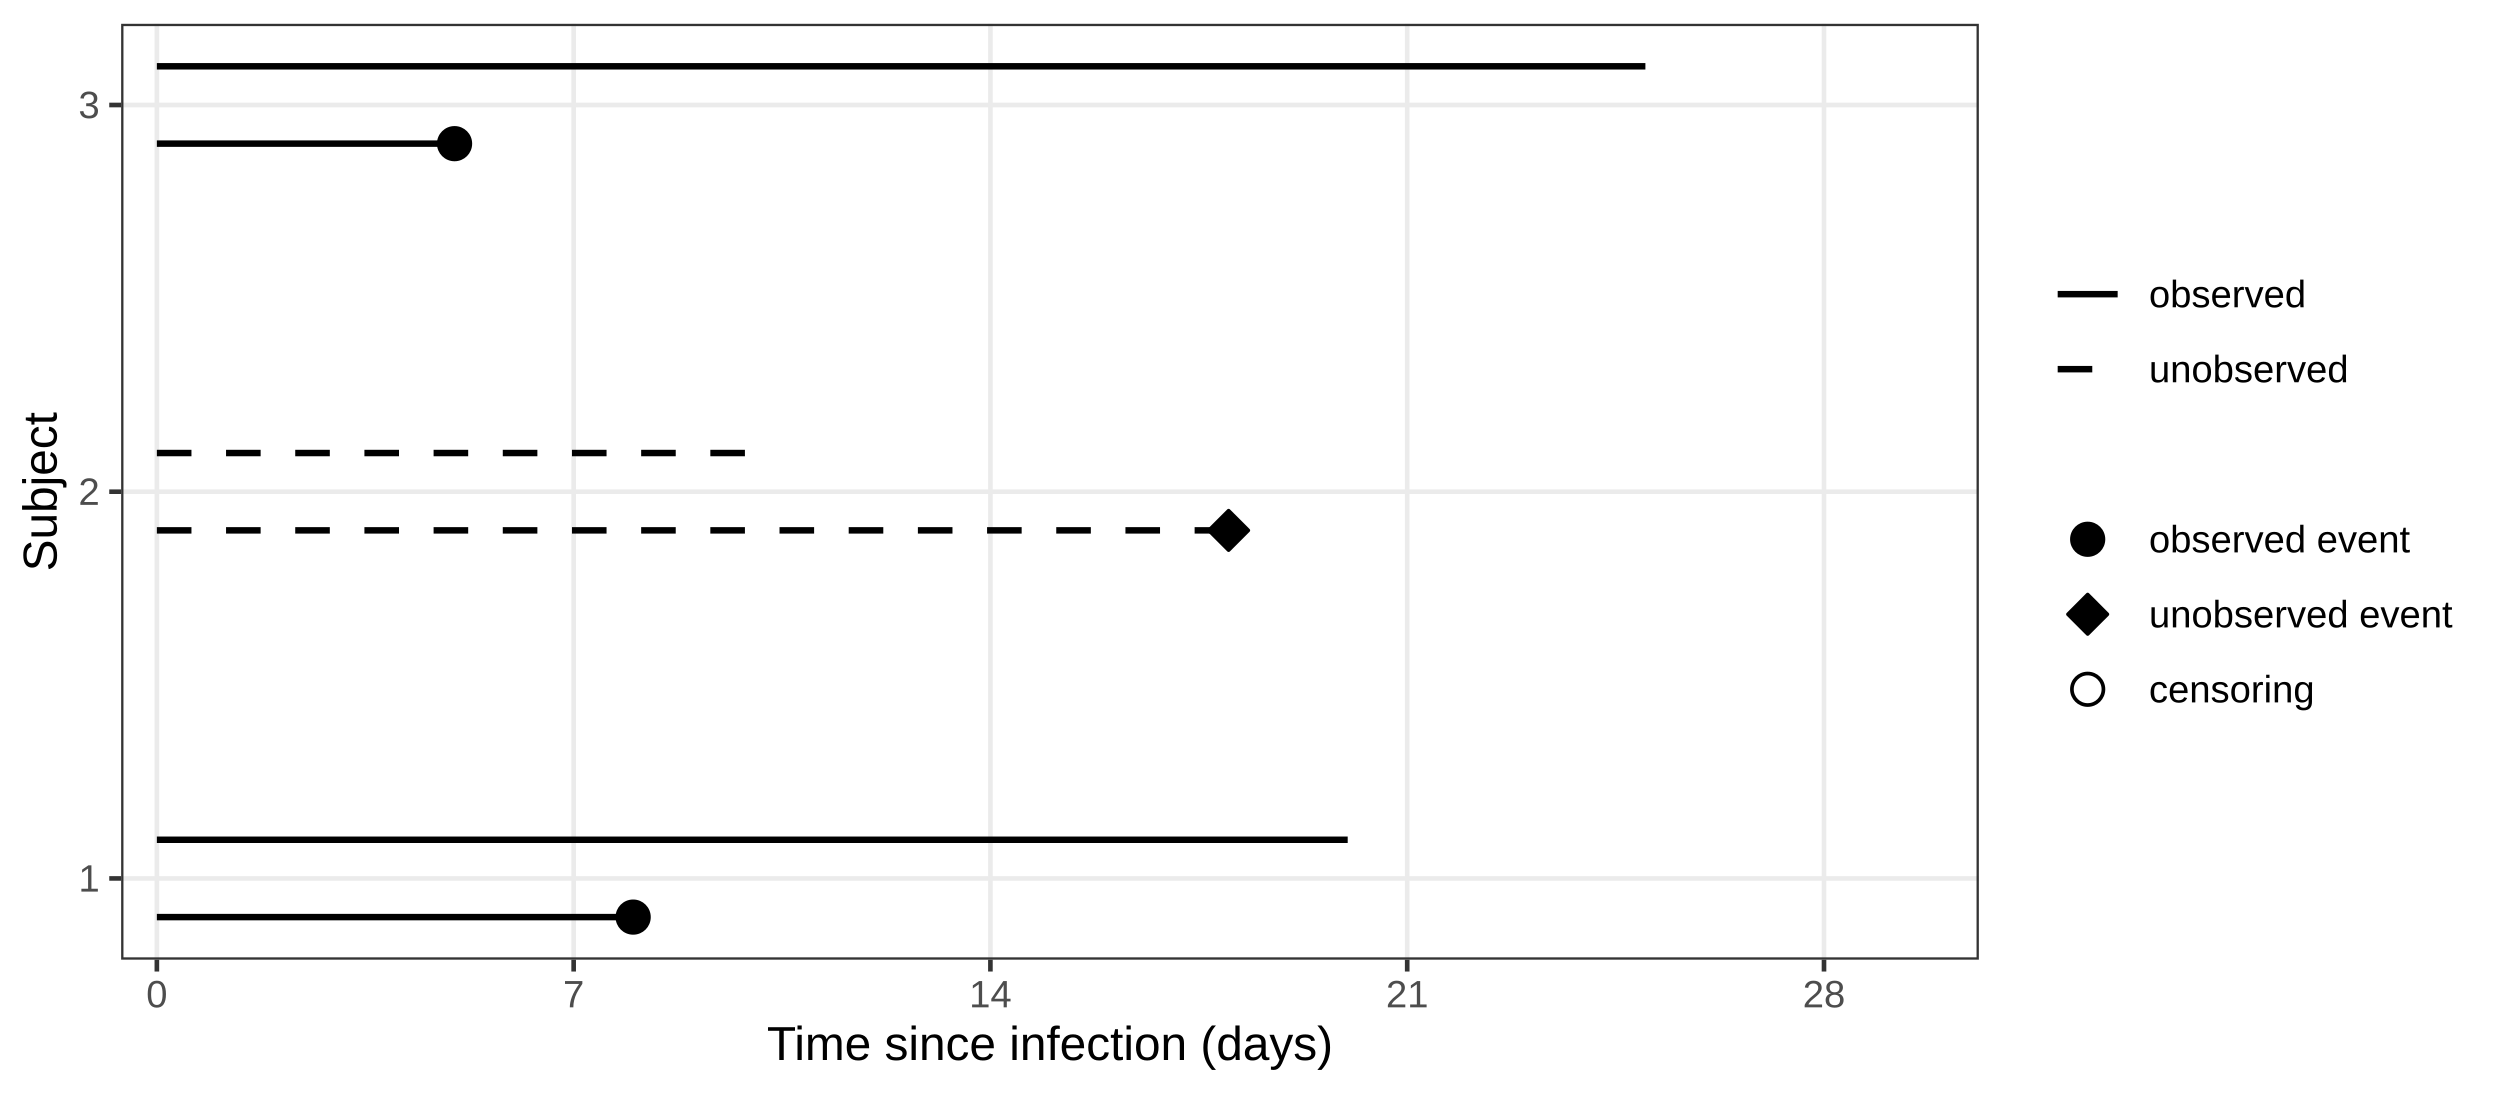
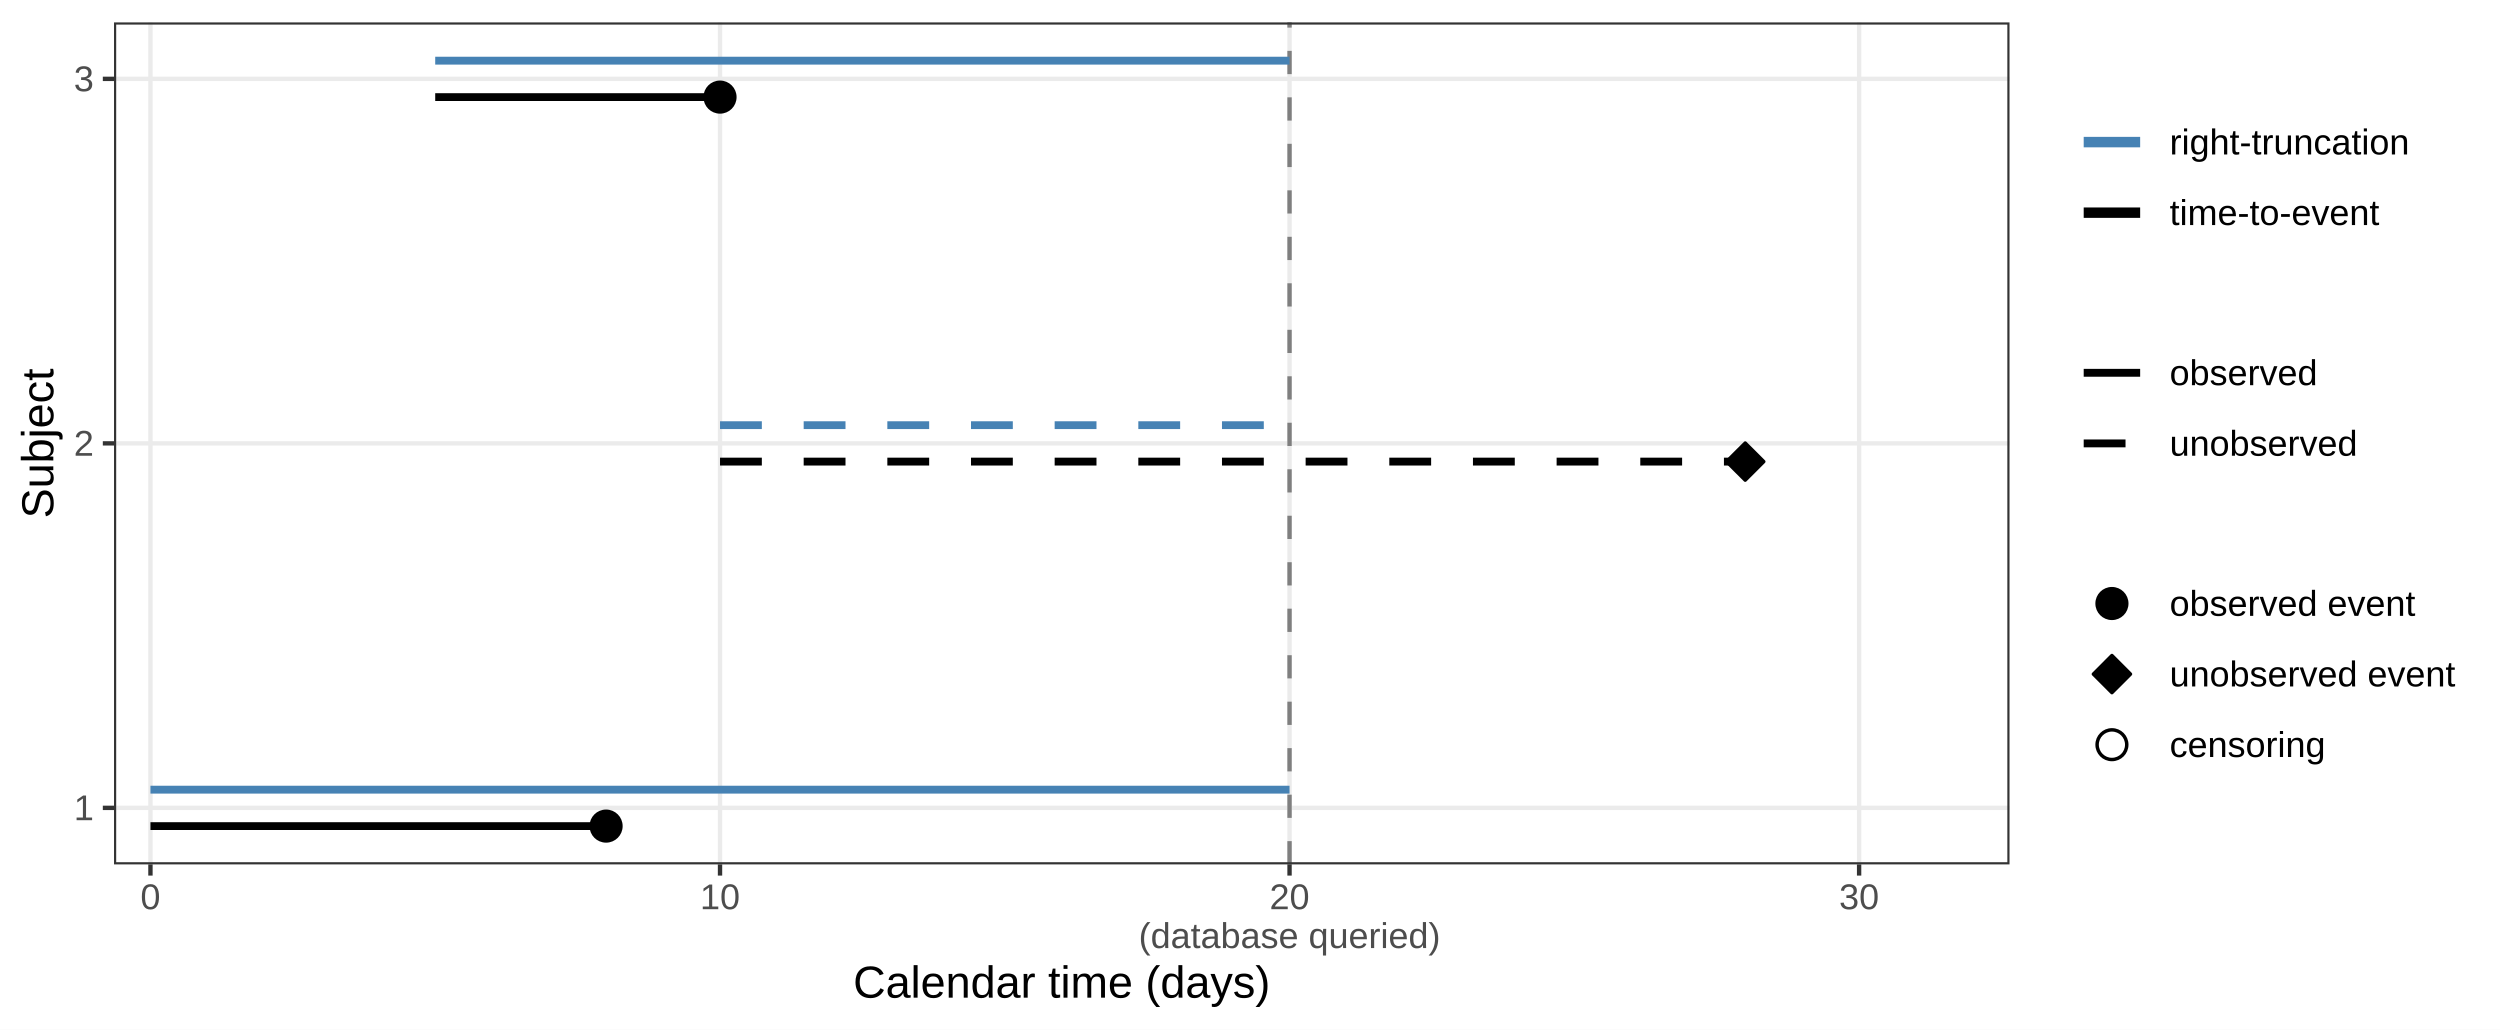
- <svg xmlns="http://www.w3.org/2000/svg" width="576.00pt" height="252.00pt" viewBox="0 0 576.00 252.00">
+ <svg xmlns="http://www.w3.org/2000/svg" width="612.00pt" height="252.00pt" viewBox="0 0 612.00 252.00">
  <g class="svglite">
    <defs>
      <style type="text/css">
    .svglite line, .svglite polyline, .svglite polygon, .svglite path, .svglite rect, .svglite circle {
      fill: none;
      stroke: #000000;
      stroke-linecap: round;
      stroke-linejoin: round;
      stroke-miterlimit: 10.00;
    }
    .svglite text {
      white-space: pre;
    }
    .svglite g.glyphgroup path {
      fill: inherit;
      stroke: none;
    }
  </style>
    </defs>
    <rect width="100%" height="100%" style="stroke: none; fill: #FFFFFF;" />
    <defs>
-       <clipPath id="cpMC4wMHw1NzYuMDB8MC4wMHwyNTIuMDA=">
-         <rect x="0.00" y="0.00" width="576.00" height="252.00" />
+       <clipPath id="cpMC4wMHw2MTIuMDB8MC4wMHwyNTIuMDA=">
+         <rect x="0.00" y="0.00" width="612.00" height="252.00" />
      </clipPath>
    </defs>
-     <g clip-path="url(#cpMC4wMHw1NzYuMDB8MC4wMHwyNTIuMDA=)">
-       <rect x="0" y="0.00" width="576.00" height="252.00" style="stroke-width: 1.07; stroke: #FFFFFF; fill: #FFFFFF;" />
+     <g clip-path="url(#cpMC4wMHw2MTIuMDB8MC4wMHwyNTIuMDA=)">
+       <rect x="0.00" y="0.00" width="612.00" height="252.00" style="stroke-width: 1.07; stroke: #FFFFFF; fill: #FFFFFF;" />
    </g>
    <defs>
-       <clipPath id="cpMjcuOTF8NDU1LjkyfDUuNDh8MjIxLjEw">
-         <rect x="27.91" y="5.48" width="428.02" height="215.62" />
+       <clipPath id="cpMjcuOTF8NDkxLjkyfDUuNDh8MjExLjYw">
+         <rect x="27.91" y="5.48" width="464.02" height="206.12" />
      </clipPath>
    </defs>
-     <g clip-path="url(#cpMjcuOTF8NDU1LjkyfDUuNDh8MjIxLjEw)">
-       <rect x="27.91" y="5.48" width="428.02" height="215.62" style="stroke-width: 1.07; stroke: none; fill: #FFFFFF;" />
-       <polyline points="27.91,202.39 455.92,202.39 " style="stroke-width: 1.07; stroke: #EBEBEB; stroke-linecap: butt;" />
-       <polyline points="27.91,113.29 455.92,113.29 " style="stroke-width: 1.07; stroke: #EBEBEB; stroke-linecap: butt;" />
-       <polyline points="27.91,24.19 455.92,24.19 " style="stroke-width: 1.07; stroke: #EBEBEB; stroke-linecap: butt;" />
-       <polyline points="36.14,221.10 36.14,5.48 " style="stroke-width: 1.07; stroke: #EBEBEB; stroke-linecap: butt;" />
-       <polyline points="132.17,221.10 132.17,5.48 " style="stroke-width: 1.07; stroke: #EBEBEB; stroke-linecap: butt;" />
-       <polyline points="228.19,221.10 228.19,5.48 " style="stroke-width: 1.07; stroke: #EBEBEB; stroke-linecap: butt;" />
-       <polyline points="324.22,221.10 324.22,5.48 " style="stroke-width: 1.07; stroke: #EBEBEB; stroke-linecap: butt;" />
-       <polyline points="420.25,221.10 420.25,5.48 " style="stroke-width: 1.07; stroke: #EBEBEB; stroke-linecap: butt;" />
-       <line x1="36.14" y1="193.48" x2="310.51" y2="193.48" style="stroke-width: 1.49; stroke-linecap: butt;" />
-       <line x1="36.14" y1="104.38" x2="173.32" y2="104.38" style="stroke-width: 1.49; stroke-dasharray: 7.97,7.97; stroke-linecap: butt;" />
-       <line x1="36.14" y1="15.28" x2="379.10" y2="15.28" style="stroke-width: 1.49; stroke-linecap: butt;" />
-       <line x1="36.14" y1="211.30" x2="145.88" y2="211.30" style="stroke-width: 1.49; stroke-linecap: butt;" />
-       <line x1="36.14" y1="122.20" x2="283.07" y2="122.20" style="stroke-width: 1.49; stroke-dasharray: 7.97,7.97; stroke-linecap: butt;" />
-       <line x1="36.14" y1="33.10" x2="104.73" y2="33.10" style="stroke-width: 1.49; stroke-linecap: butt;" />
-       <circle cx="145.88" cy="211.30" r="3.63" style="stroke-width: 0.85; fill: #000000;" />
-       <polygon points="283.07,126.75 287.61,122.20 283.07,117.66 278.52,122.20 " style="stroke-width: 0.85; fill: #000000;" />
-       <circle cx="104.73" cy="33.10" r="3.63" style="stroke-width: 0.85; fill: #000000;" />
-       <rect x="27.91" y="5.48" width="428.02" height="215.62" style="stroke-width: 1.07; stroke: #333333;" />
+     <g clip-path="url(#cpMjcuOTF8NDkxLjkyfDUuNDh8MjExLjYw)">
+       <rect x="27.91" y="5.48" width="464.02" height="206.12" style="stroke-width: 1.07; stroke: none; fill: #FFFFFF;" />
+       <polyline points="27.91,197.77 491.92,197.77 " style="stroke-width: 1.07; stroke: #EBEBEB; stroke-linecap: butt;" />
+       <polyline points="27.91,108.54 491.92,108.54 " style="stroke-width: 1.07; stroke: #EBEBEB; stroke-linecap: butt;" />
+       <polyline points="27.91,19.31 491.92,19.31 " style="stroke-width: 1.07; stroke: #EBEBEB; stroke-linecap: butt;" />
+       <polyline points="36.83,211.60 36.83,5.48 " style="stroke-width: 1.07; stroke: #EBEBEB; stroke-linecap: butt;" />
+       <polyline points="176.26,211.60 176.26,5.48 " style="stroke-width: 1.07; stroke: #EBEBEB; stroke-linecap: butt;" />
+       <polyline points="315.68,211.60 315.68,5.48 " style="stroke-width: 1.07; stroke: #EBEBEB; stroke-linecap: butt;" />
+       <polyline points="455.11,211.60 455.11,5.48 " style="stroke-width: 1.07; stroke: #EBEBEB; stroke-linecap: butt;" />
+       <line x1="315.68" y1="211.60" x2="315.68" y2="5.48" style="stroke-width: 1.07; stroke: #7F7F7F; stroke-dasharray: 5.69,5.69; stroke-linecap: butt;" />
+       <line x1="36.83" y1="193.31" x2="315.68" y2="193.31" style="stroke-width: 1.92; stroke: #4682B4; stroke-linecap: butt;" />
+       <line x1="176.26" y1="104.08" x2="315.68" y2="104.08" style="stroke-width: 1.92; stroke: #4682B4; stroke-dasharray: 10.24,10.24; stroke-linecap: butt;" />
+       <line x1="106.54" y1="14.85" x2="315.68" y2="14.85" style="stroke-width: 1.92; stroke: #4682B4; stroke-linecap: butt;" />
+       <line x1="36.83" y1="202.23" x2="148.37" y2="202.23" style="stroke-width: 1.92; stroke-linecap: butt;" />
+       <line x1="176.26" y1="113.00" x2="427.23" y2="113.00" style="stroke-width: 1.92; stroke-dasharray: 10.24,10.24; stroke-linecap: butt;" />
+       <line x1="106.54" y1="23.77" x2="176.26" y2="23.77" style="stroke-width: 1.92; stroke-linecap: butt;" />
+       <circle cx="148.37" cy="202.23" r="3.63" style="stroke-width: 0.85; fill: #000000;" />
+       <polygon points="427.23,117.54 431.77,113.00 427.23,108.46 422.68,113.00 " style="stroke-width: 0.85; fill: #000000;" />
+       <circle cx="176.26" cy="23.77" r="3.63" style="stroke-width: 0.85; fill: #000000;" />
+       <rect x="27.91" y="5.48" width="464.02" height="206.12" style="stroke-width: 1.07; stroke: #333333;" />
    </g>
-     <g clip-path="url(#cpMC4wMHw1NzYuMDB8MC4wMHwyNTIuMDA=)">
-       <text x="22.97" y="205.42" text-anchor="end" style="font-size: 8.80px;fill: #4D4D4D; font-family: &quot;Arimo&quot;;" textLength="4.89px" lengthAdjust="spacingAndGlyphs">1</text>
-       <text x="22.97" y="116.32" text-anchor="end" style="font-size: 8.80px;fill: #4D4D4D; font-family: &quot;Arimo&quot;;" textLength="4.89px" lengthAdjust="spacingAndGlyphs">2</text>
-       <text x="22.97" y="27.22" text-anchor="end" style="font-size: 8.80px;fill: #4D4D4D; font-family: &quot;Arimo&quot;;" textLength="4.89px" lengthAdjust="spacingAndGlyphs">3</text>
-       <polyline points="25.17,202.39 27.91,202.39 " style="stroke-width: 1.07; stroke: #333333; stroke-linecap: butt;" />
-       <polyline points="25.17,113.29 27.91,113.29 " style="stroke-width: 1.07; stroke: #333333; stroke-linecap: butt;" />
-       <polyline points="25.17,24.19 27.91,24.19 " style="stroke-width: 1.07; stroke: #333333; stroke-linecap: butt;" />
-       <polyline points="36.14,223.84 36.14,221.10 " style="stroke-width: 1.07; stroke: #333333; stroke-linecap: butt;" />
-       <polyline points="132.17,223.84 132.17,221.10 " style="stroke-width: 1.07; stroke: #333333; stroke-linecap: butt;" />
-       <polyline points="228.19,223.84 228.19,221.10 " style="stroke-width: 1.07; stroke: #333333; stroke-linecap: butt;" />
-       <polyline points="324.22,223.84 324.22,221.10 " style="stroke-width: 1.07; stroke: #333333; stroke-linecap: butt;" />
-       <polyline points="420.25,223.84 420.25,221.10 " style="stroke-width: 1.07; stroke: #333333; stroke-linecap: butt;" />
-       <text x="36.14" y="232.09" text-anchor="middle" style="font-size: 8.80px;fill: #4D4D4D; font-family: &quot;Arimo&quot;;" textLength="4.89px" lengthAdjust="spacingAndGlyphs">0</text>
-       <text x="132.17" y="232.09" text-anchor="middle" style="font-size: 8.80px;fill: #4D4D4D; font-family: &quot;Arimo&quot;;" textLength="4.89px" lengthAdjust="spacingAndGlyphs">7</text>
-       <text x="228.19" y="232.09" text-anchor="middle" style="font-size: 8.80px;fill: #4D4D4D; font-family: &quot;Arimo&quot;;" textLength="9.78px" lengthAdjust="spacingAndGlyphs">14</text>
-       <text x="324.22" y="232.09" text-anchor="middle" style="font-size: 8.80px;fill: #4D4D4D; font-family: &quot;Arimo&quot;;" textLength="9.78px" lengthAdjust="spacingAndGlyphs">21</text>
-       <text x="420.25" y="232.09" text-anchor="middle" style="font-size: 8.80px;fill: #4D4D4D; font-family: &quot;Arimo&quot;;" textLength="9.78px" lengthAdjust="spacingAndGlyphs">28</text>
-       <text x="241.91" y="244.23" text-anchor="middle" style="font-size: 11.00px; font-family: &quot;Arimo&quot;;" textLength="130.47px" lengthAdjust="spacingAndGlyphs">Time since infection (days)</text>
-       <text transform="translate(13.05,113.29) rotate(-90)" text-anchor="middle" style="font-size: 11.00px; font-family: &quot;Arimo&quot;;" textLength="36.72px" lengthAdjust="spacingAndGlyphs">Subject</text>
-       <rect x="466.88" y="53.65" width="79.69" height="45.52" style="stroke-width: 1.07; stroke: none; fill: #FFFFFF;" />
-       <rect x="472.36" y="59.13" width="17.28" height="17.28" style="stroke-width: 1.07; stroke: none; fill: #FFFFFF;" />
-       <line x1="474.09" y1="67.77" x2="487.91" y2="67.77" style="stroke-width: 1.49; stroke-linecap: butt;" />
-       <rect x="472.36" y="76.41" width="17.28" height="17.28" style="stroke-width: 1.07; stroke: none; fill: #FFFFFF;" />
-       <line x1="474.09" y1="85.05" x2="487.91" y2="85.05" style="stroke-width: 1.49; stroke-dasharray: 7.97,7.97; stroke-linecap: butt;" />
-       <text x="495.12" y="70.80" style="font-size: 8.80px; font-family: &quot;Arimo&quot;;" textLength="36.19px" lengthAdjust="spacingAndGlyphs">observed</text>
-       <text x="495.12" y="88.08" style="font-size: 8.80px; font-family: &quot;Arimo&quot;;" textLength="45.97px" lengthAdjust="spacingAndGlyphs">unobserved</text>
-       <rect x="466.88" y="110.13" width="103.64" height="62.80" style="stroke-width: 1.07; stroke: none; fill: #FFFFFF;" />
-       <rect x="472.36" y="115.61" width="17.28" height="17.28" style="stroke-width: 1.07; stroke: none; fill: #FFFFFF;" />
-       <circle cx="481.00" cy="124.25" r="3.63" style="stroke-width: 0.85; fill: #000000;" />
-       <rect x="472.36" y="132.89" width="17.28" height="17.28" style="stroke-width: 1.07; stroke: none; fill: #FFFFFF;" />
-       <polygon points="481.00,146.07 485.54,141.53 481.00,136.98 476.46,141.53 " style="stroke-width: 0.85; fill: #000000;" />
-       <rect x="472.36" y="150.17" width="17.28" height="17.28" style="stroke-width: 1.07; stroke: none; fill: #FFFFFF;" />
-       <circle cx="481.00" cy="158.81" r="3.63" style="stroke-width: 0.85; fill: #FFFFFF;" />
-       <text x="495.12" y="127.28" style="font-size: 8.80px; font-family: &quot;Arimo&quot;;" textLength="60.14px" lengthAdjust="spacingAndGlyphs">observed event</text>
-       <text x="495.12" y="144.56" style="font-size: 8.80px; font-family: &quot;Arimo&quot;;" textLength="69.92px" lengthAdjust="spacingAndGlyphs">unobserved event</text>
-       <text x="495.12" y="161.84" style="font-size: 8.80px; font-family: &quot;Arimo&quot;;" textLength="38.14px" lengthAdjust="spacingAndGlyphs">censoring</text>
+     <g clip-path="url(#cpMC4wMHw2MTIuMDB8MC4wMHwyNTIuMDA=)">
+       <text x="22.97" y="200.79" text-anchor="end" style="font-size: 8.80px;fill: #4D4D4D; font-family: &quot;Arimo&quot;;" textLength="4.89px" lengthAdjust="spacingAndGlyphs">1</text>
+       <text x="22.97" y="111.57" text-anchor="end" style="font-size: 8.80px;fill: #4D4D4D; font-family: &quot;Arimo&quot;;" textLength="4.89px" lengthAdjust="spacingAndGlyphs">2</text>
+       <text x="22.97" y="22.34" text-anchor="end" style="font-size: 8.80px;fill: #4D4D4D; font-family: &quot;Arimo&quot;;" textLength="4.89px" lengthAdjust="spacingAndGlyphs">3</text>
+       <polyline points="25.17,197.77 27.91,197.77 " style="stroke-width: 1.07; stroke: #333333; stroke-linecap: butt;" />
+       <polyline points="25.17,108.54 27.91,108.54 " style="stroke-width: 1.07; stroke: #333333; stroke-linecap: butt;" />
+       <polyline points="25.17,19.31 27.91,19.31 " style="stroke-width: 1.07; stroke: #333333; stroke-linecap: butt;" />
+       <polyline points="36.83,214.34 36.83,211.60 " style="stroke-width: 1.07; stroke: #333333; stroke-linecap: butt;" />
+       <polyline points="176.26,214.34 176.26,211.60 " style="stroke-width: 1.07; stroke: #333333; stroke-linecap: butt;" />
+       <polyline points="315.68,214.34 315.68,211.60 " style="stroke-width: 1.07; stroke: #333333; stroke-linecap: butt;" />
+       <polyline points="455.11,214.34 455.11,211.60 " style="stroke-width: 1.07; stroke: #333333; stroke-linecap: butt;" />
+       <text x="36.83" y="222.58" text-anchor="middle" style="font-size: 8.80px;fill: #4D4D4D; font-family: &quot;Arimo&quot;;" textLength="4.89px" lengthAdjust="spacingAndGlyphs">0</text>
+       <text x="176.26" y="222.58" text-anchor="middle" style="font-size: 8.80px;fill: #4D4D4D; font-family: &quot;Arimo&quot;;" textLength="9.78px" lengthAdjust="spacingAndGlyphs">10</text>
+       <text x="315.68" y="222.58" text-anchor="middle" style="font-size: 8.80px;fill: #4D4D4D; font-family: &quot;Arimo&quot;;" textLength="9.78px" lengthAdjust="spacingAndGlyphs">20</text>
+       <text x="315.68" y="232.09" text-anchor="middle" style="font-size: 8.80px;fill: #4D4D4D; font-family: &quot;Arimo&quot;;" textLength="73.80px" lengthAdjust="spacingAndGlyphs">(database queried)</text>
+       <text x="455.11" y="222.58" text-anchor="middle" style="font-size: 8.80px;fill: #4D4D4D; font-family: &quot;Arimo&quot;;" textLength="9.78px" lengthAdjust="spacingAndGlyphs">30</text>
+       <text x="259.91" y="244.23" text-anchor="middle" style="font-size: 11.00px; font-family: &quot;Arimo&quot;;" textLength="102.12px" lengthAdjust="spacingAndGlyphs">Calendar time (days)</text>
+       <text transform="translate(13.05,108.54) rotate(-90)" text-anchor="middle" style="font-size: 11.00px; font-family: &quot;Arimo&quot;;" textLength="36.72px" lengthAdjust="spacingAndGlyphs">Subject</text>
+       <rect x="502.88" y="20.66" width="92.34" height="45.52" style="stroke-width: 1.07; stroke: none; fill: #FFFFFF;" />
+       <rect x="508.36" y="26.14" width="17.28" height="17.28" style="stroke-width: 1.07; stroke: none; fill: #FFFFFF;" />
+       <line x1="510.09" y1="34.78" x2="523.91" y2="34.78" style="stroke-width: 2.56; stroke: #4682B4; stroke-linecap: butt;" />
+       <rect x="508.36" y="43.42" width="17.28" height="17.28" style="stroke-width: 1.07; stroke: none; fill: #FFFFFF;" />
+       <line x1="510.09" y1="52.06" x2="523.91" y2="52.06" style="stroke-width: 2.56; stroke-linecap: butt;" />
+       <text x="531.12" y="37.81" style="font-size: 8.80px; font-family: &quot;Arimo&quot;;" textLength="58.62px" lengthAdjust="spacingAndGlyphs">right-truncation</text>
+       <text x="531.12" y="55.09" style="font-size: 8.80px; font-family: &quot;Arimo&quot;;" textLength="51.30px" lengthAdjust="spacingAndGlyphs">time-to-event</text>
+       <rect x="502.88" y="77.14" width="79.69" height="45.52" style="stroke-width: 1.07; stroke: none; fill: #FFFFFF;" />
+       <rect x="508.36" y="82.62" width="17.28" height="17.28" style="stroke-width: 1.07; stroke: none; fill: #FFFFFF;" />
+       <line x1="510.09" y1="91.26" x2="523.91" y2="91.26" style="stroke-width: 1.92; stroke-linecap: butt;" />
+       <rect x="508.36" y="99.90" width="17.28" height="17.28" style="stroke-width: 1.07; stroke: none; fill: #FFFFFF;" />
+       <line x1="510.09" y1="108.54" x2="523.91" y2="108.54" style="stroke-width: 1.92; stroke-dasharray: 10.24,10.24; stroke-linecap: butt;" />
+       <text x="531.12" y="94.29" style="font-size: 8.80px; font-family: &quot;Arimo&quot;;" textLength="36.19px" lengthAdjust="spacingAndGlyphs">observed</text>
+       <text x="531.12" y="111.57" style="font-size: 8.80px; font-family: &quot;Arimo&quot;;" textLength="45.97px" lengthAdjust="spacingAndGlyphs">unobserved</text>
+       <rect x="502.88" y="133.62" width="103.64" height="62.80" style="stroke-width: 1.07; stroke: none; fill: #FFFFFF;" />
+       <rect x="508.36" y="139.10" width="17.28" height="17.28" style="stroke-width: 1.07; stroke: none; fill: #FFFFFF;" />
+       <circle cx="517.00" cy="147.74" r="3.63" style="stroke-width: 0.85; fill: #000000;" />
+       <rect x="508.36" y="156.38" width="17.28" height="17.28" style="stroke-width: 1.07; stroke: none; fill: #FFFFFF;" />
+       <polygon points="517.00,169.56 521.54,165.02 517.00,160.47 512.46,165.02 " style="stroke-width: 0.85; fill: #000000;" />
+       <rect x="508.36" y="173.66" width="17.28" height="17.28" style="stroke-width: 1.07; stroke: none; fill: #FFFFFF;" />
+       <circle cx="517.00" cy="182.30" r="3.63" style="stroke-width: 0.85; fill: #FFFFFF;" />
+       <text x="531.12" y="150.76" style="font-size: 8.80px; font-family: &quot;Arimo&quot;;" textLength="60.14px" lengthAdjust="spacingAndGlyphs">observed event</text>
+       <text x="531.12" y="168.04" style="font-size: 8.80px; font-family: &quot;Arimo&quot;;" textLength="69.92px" lengthAdjust="spacingAndGlyphs">unobserved event</text>
+       <text x="531.12" y="185.32" style="font-size: 8.80px; font-family: &quot;Arimo&quot;;" textLength="38.14px" lengthAdjust="spacingAndGlyphs">censoring</text>
    </g>
  </g>
</svg>
